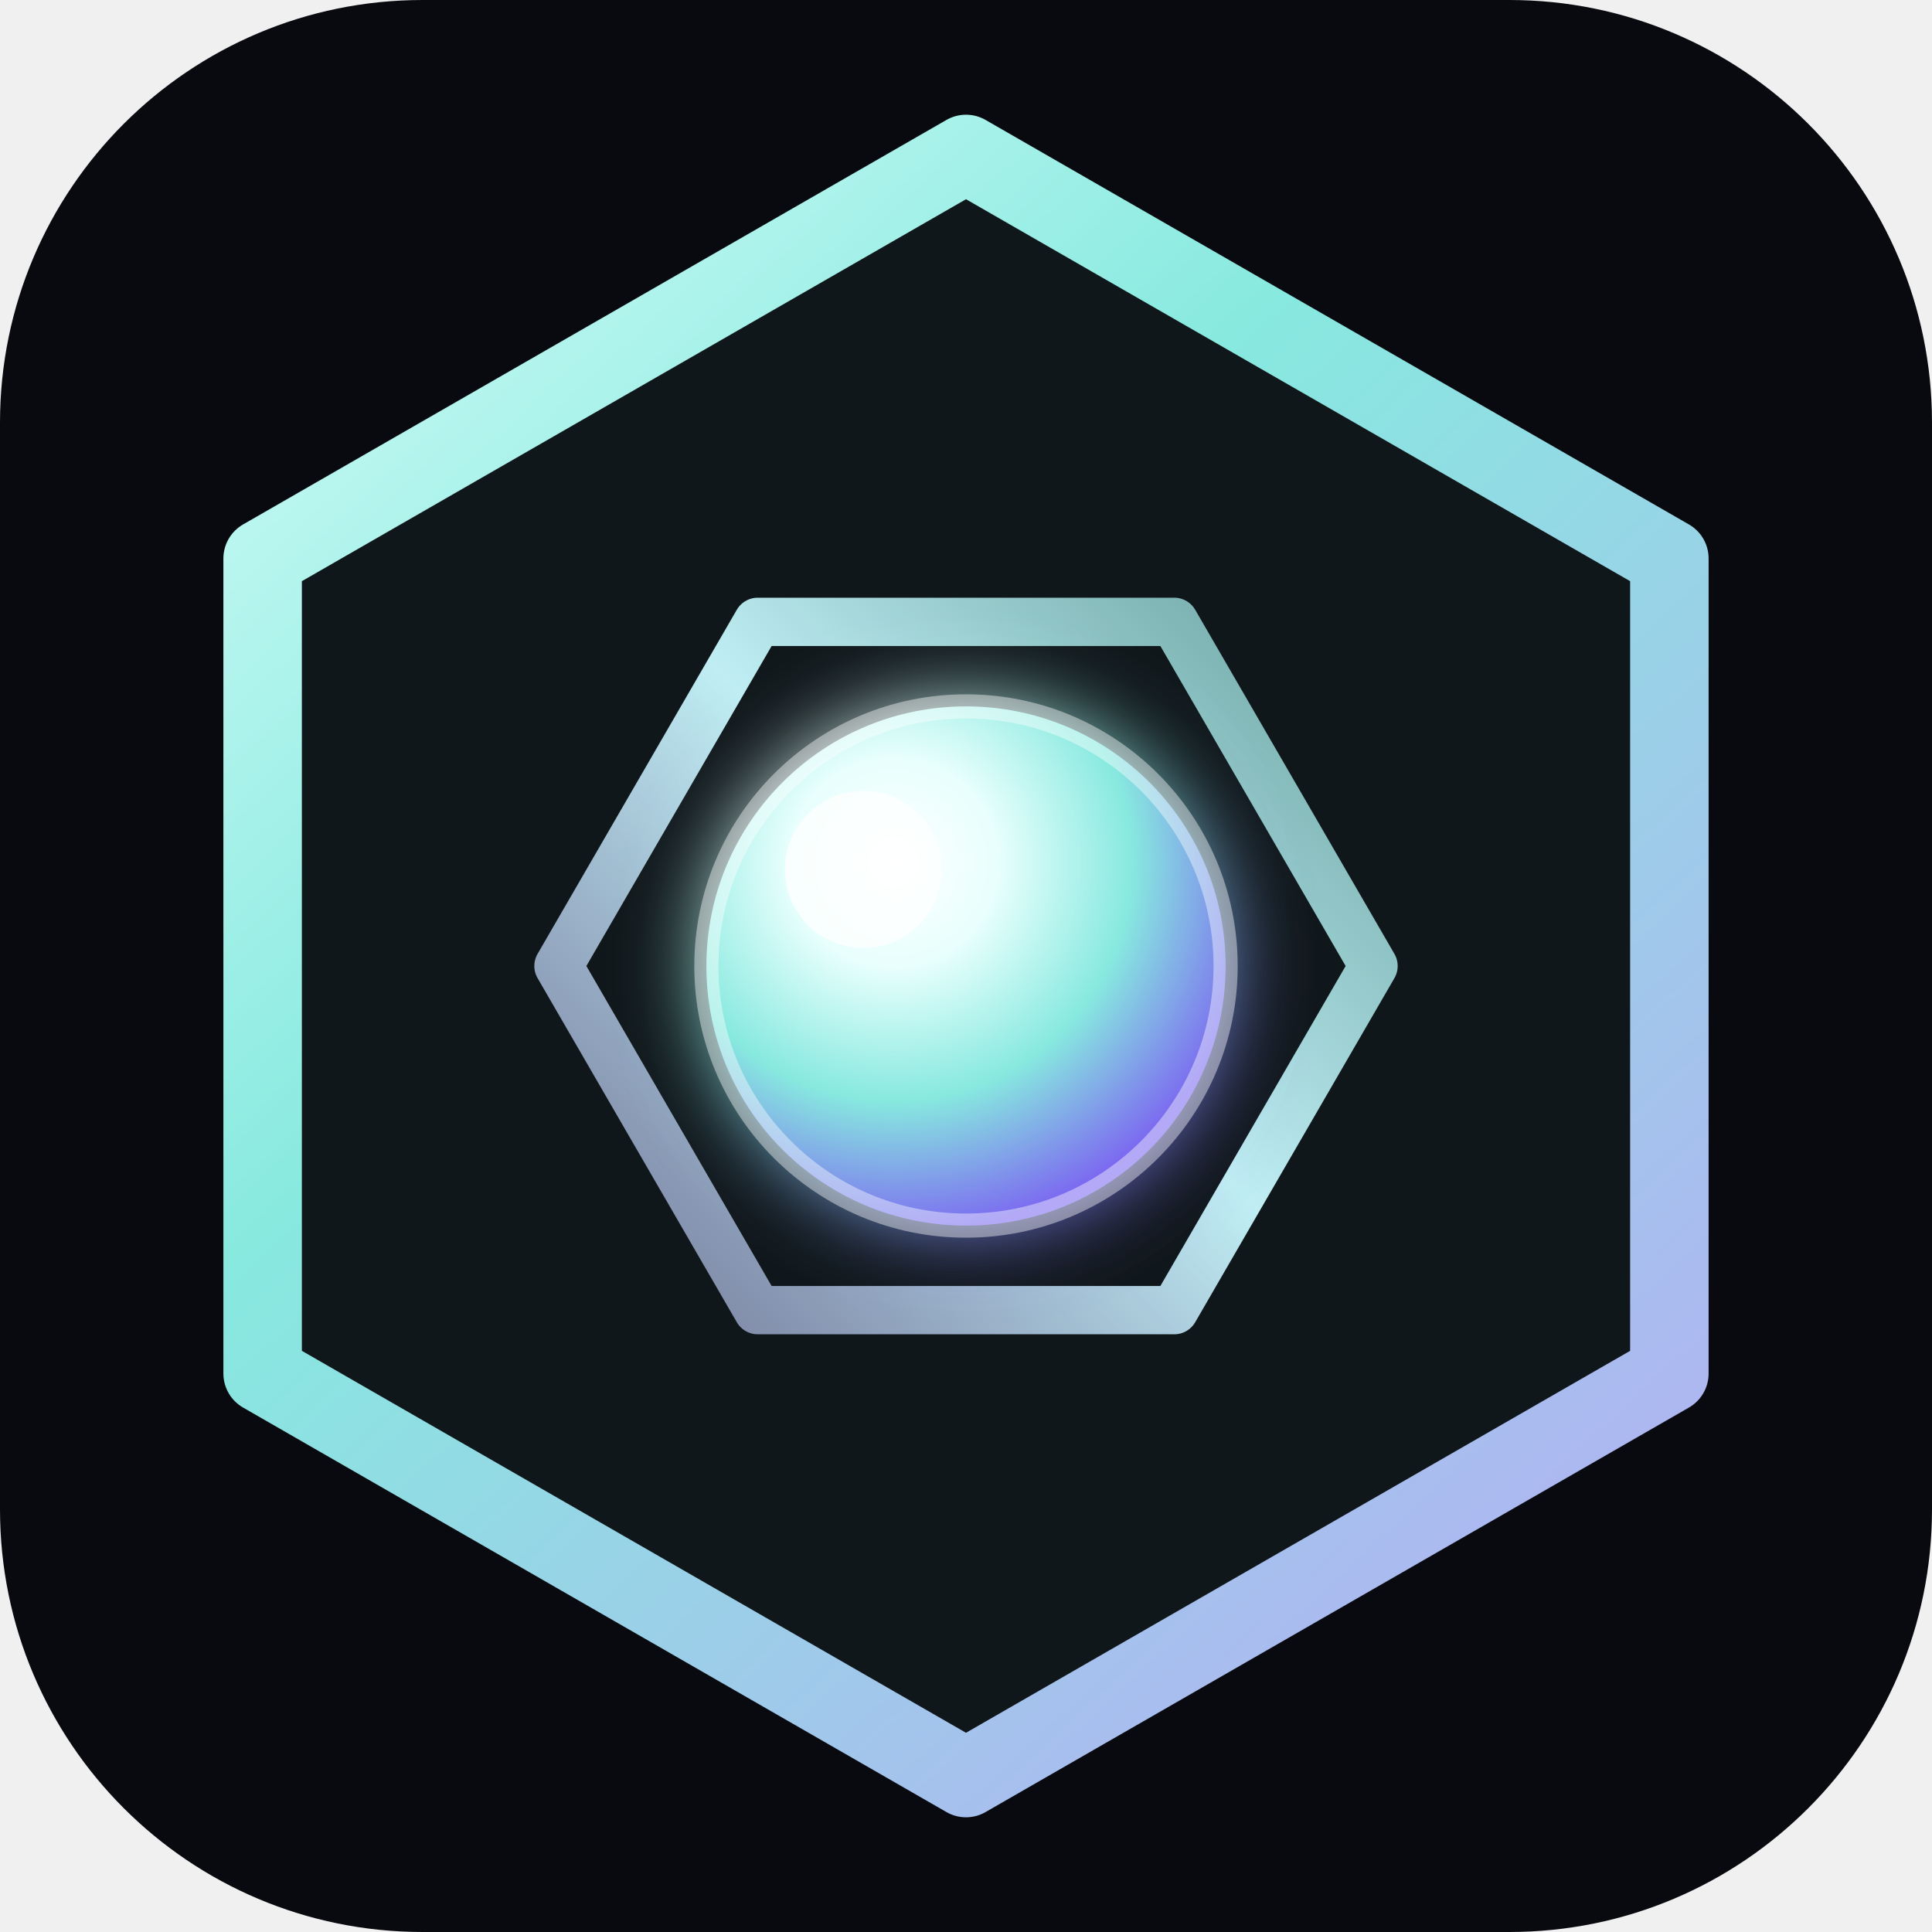
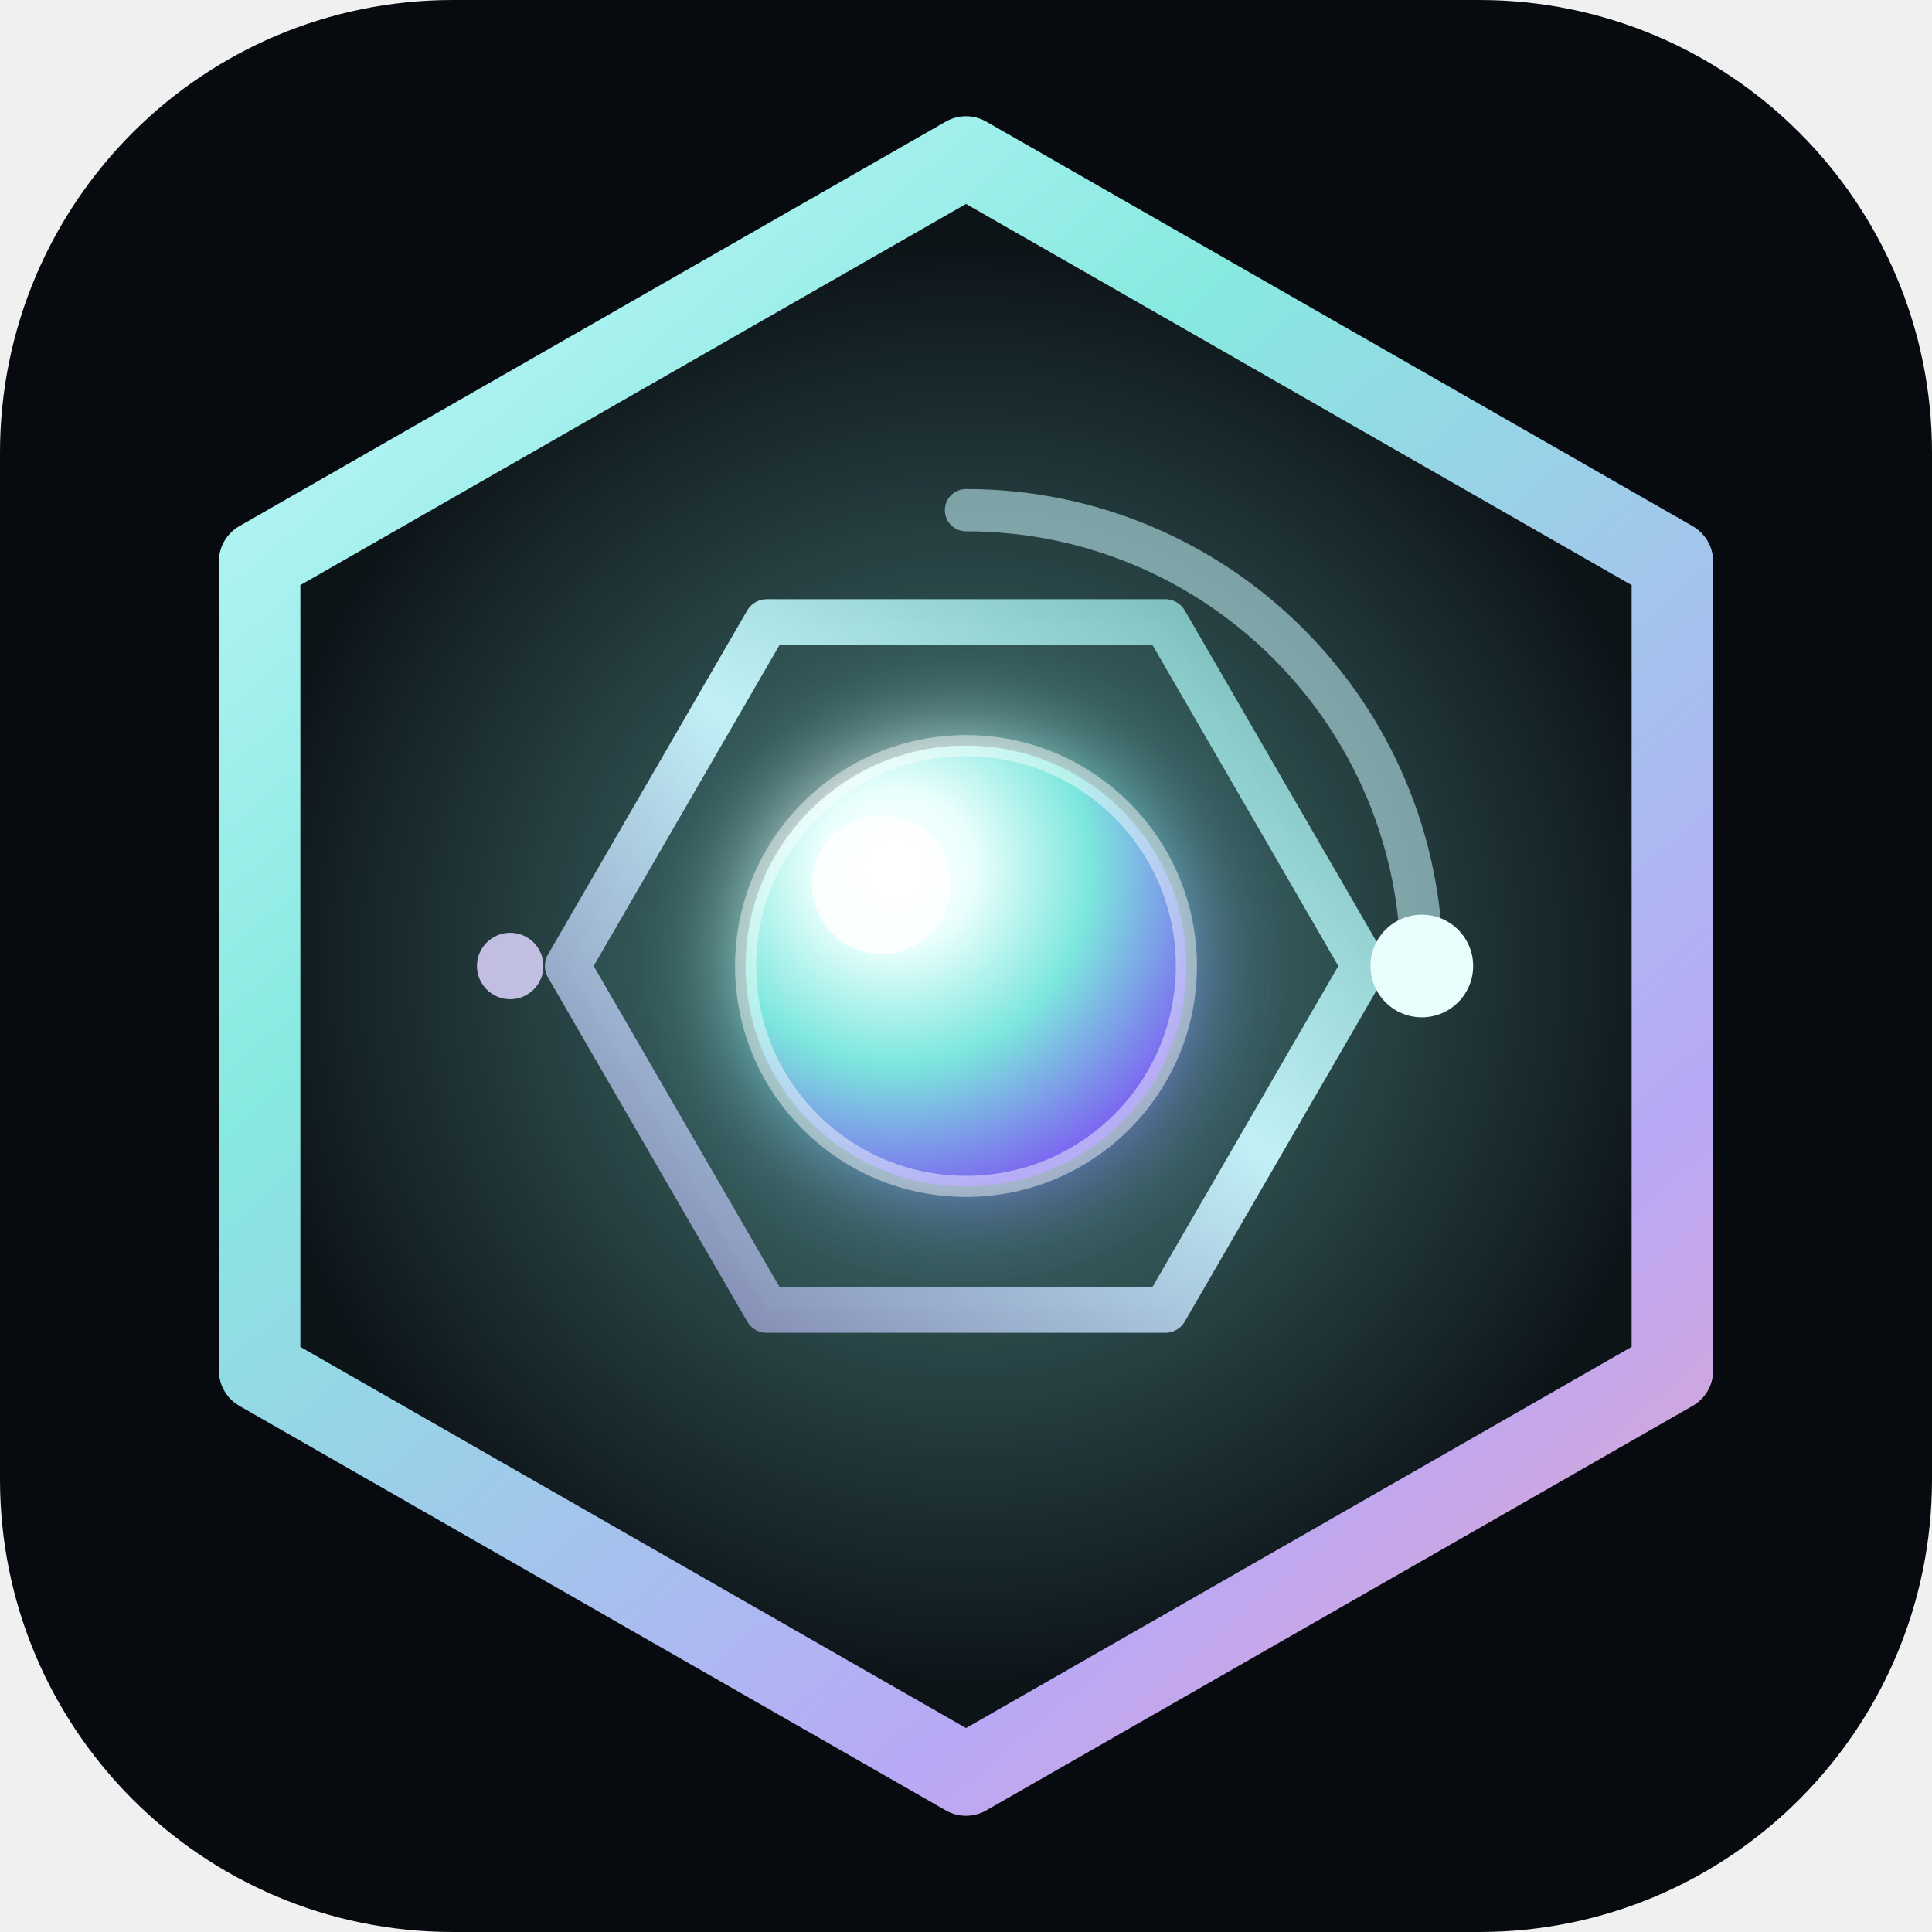
<svg xmlns="http://www.w3.org/2000/svg" viewBox="0 0 64 64" role="img" aria-label="BudAI">
  <defs>
-     <linearGradient id="f" x1="6" y1="4" x2="58" y2="60" gradientUnits="userSpaceOnUse">
-       <stop offset="0%" stop-color="#d9fffa" />
-       <stop offset="38%" stop-color="#87e9df" />
-       <stop offset="100%" stop-color="#b9a8f6" />
+     <linearGradient id="f" x1="8" y1="4" x2="56" y2="60" gradientUnits="userSpaceOnUse">
+       <stop offset="0%" stop-color="#c9f9ff" />
+       <stop offset="34%" stop-color="#87e9df" />
+       <stop offset="76%" stop-color="#b9a8f6" />
+       <stop offset="100%" stop-color="#e9a5c5" />
    </linearGradient>
-     <linearGradient id="e" x1="12" y1="52" x2="52" y2="12" gradientUnits="userSpaceOnUse">
-       <stop offset="0%" stop-color="#b9a8f6" stop-opacity="0.35" />
+     <linearGradient id="e" x1="20" y1="48" x2="46" y2="16" gradientUnits="userSpaceOnUse">
+       <stop offset="0%" stop-color="#b9a8f6" stop-opacity="0.5" />
      <stop offset="52%" stop-color="#c9f9ff" stop-opacity="0.95" />
-       <stop offset="100%" stop-color="#87e9df" stop-opacity="0.45" />
+       <stop offset="100%" stop-color="#87e9df" stop-opacity="0.6" />
    </linearGradient>
-     <radialGradient id="c" cx="36%" cy="30%" r="72%">
+     <radialGradient id="c" cx="34%" cy="28%" r="74%">
      <stop offset="0%" stop-color="#ffffff" />
-       <stop offset="28%" stop-color="#e8fffd" />
-       <stop offset="64%" stop-color="#87e9df" />
+       <stop offset="24%" stop-color="#eafffd" />
+       <stop offset="60%" stop-color="#7ce7dd" />
      <stop offset="100%" stop-color="#7c6bf0" />
    </radialGradient>
-     <filter id="g" x="-60%" y="-60%" width="220%" height="220%">
-       <feGaussianBlur stdDeviation="1.4" result="b" />
+     <radialGradient id="glow" cx="50%" cy="50%" r="50%">
+       <stop offset="0%" stop-color="#87e9df" stop-opacity="0.5" />
+       <stop offset="100%" stop-color="#87e9df" stop-opacity="0" />
+     </radialGradient>
+     <filter id="g" x="-70%" y="-70%" width="240%" height="240%">
+       <feGaussianBlur stdDeviation="1.6" result="b" />
      <feMerge>
        <feMergeNode in="b" />
        <feMergeNode in="SourceGraphic" />
      </feMerge>
    </filter>
  </defs>
-   <rect width="64" height="64" rx="14" fill="#080a0f" />
-   <path d="M32 5.1 L55.3 18.5 V45.5 L32 58.9 L8.7 45.5 V18.5 Z" fill="rgba(135,233,223,0.06)" stroke="url(#f)" stroke-width="2.6" stroke-linejoin="round" />
-   <path d="M45.5 32 L38.9 43.4 H25.1 L18.5 32 L25.1 20.6 H38.9 Z" fill="none" stroke="url(#e)" stroke-width="1.6" stroke-linejoin="round" />
-   <circle cx="32" cy="32" r="8.6" fill="url(#c)" filter="url(#g)" />
-   <circle cx="32" cy="32" r="8.6" fill="none" stroke="#ffffff" stroke-opacity="0.42" stroke-width="0.8" />
-   <circle cx="28.6" cy="28.8" r="2.6" fill="#ffffff" opacity="0.72" />
+   <rect width="64" height="64" rx="15" fill="#070a0f" />
+   <circle cx="32" cy="32" r="24" fill="url(#glow)" />
+   <path d="M32 5.2 L55.4 18.6 V45.4 L32 58.8 L8.6 45.4 V18.6 Z" fill="rgba(135,233,223,0.045)" stroke="url(#f)" stroke-width="2.7" stroke-linejoin="round" />
+   <path d="M45.2 32 L38.6 43.4 H25.4 L18.8 32 L25.4 20.6 H38.6 Z" fill="rgba(135,233,223,0.05)" stroke="url(#e)" stroke-width="1.5" stroke-linejoin="round" />
+   <path d="M32 16.9 A15.1 15.1 0 0 1 47.1 32" fill="none" stroke="#c9f9ff" stroke-opacity="0.55" stroke-width="1.4" stroke-linecap="round" />
+   <circle cx="32" cy="32" r="7.3" fill="url(#c)" filter="url(#g)" />
+   <circle cx="32" cy="32" r="7.3" fill="none" stroke="#ffffff" stroke-opacity="0.45" stroke-width="0.7" />
+   <circle cx="29.2" cy="29.3" r="2.3" fill="#ffffff" opacity="0.82" />
+   <circle cx="47.1" cy="32" r="1.7" fill="#eafffd" />
+   <circle cx="16.9" cy="32" r="1.1" fill="#ddd6fe" opacity="0.85" />
</svg>
